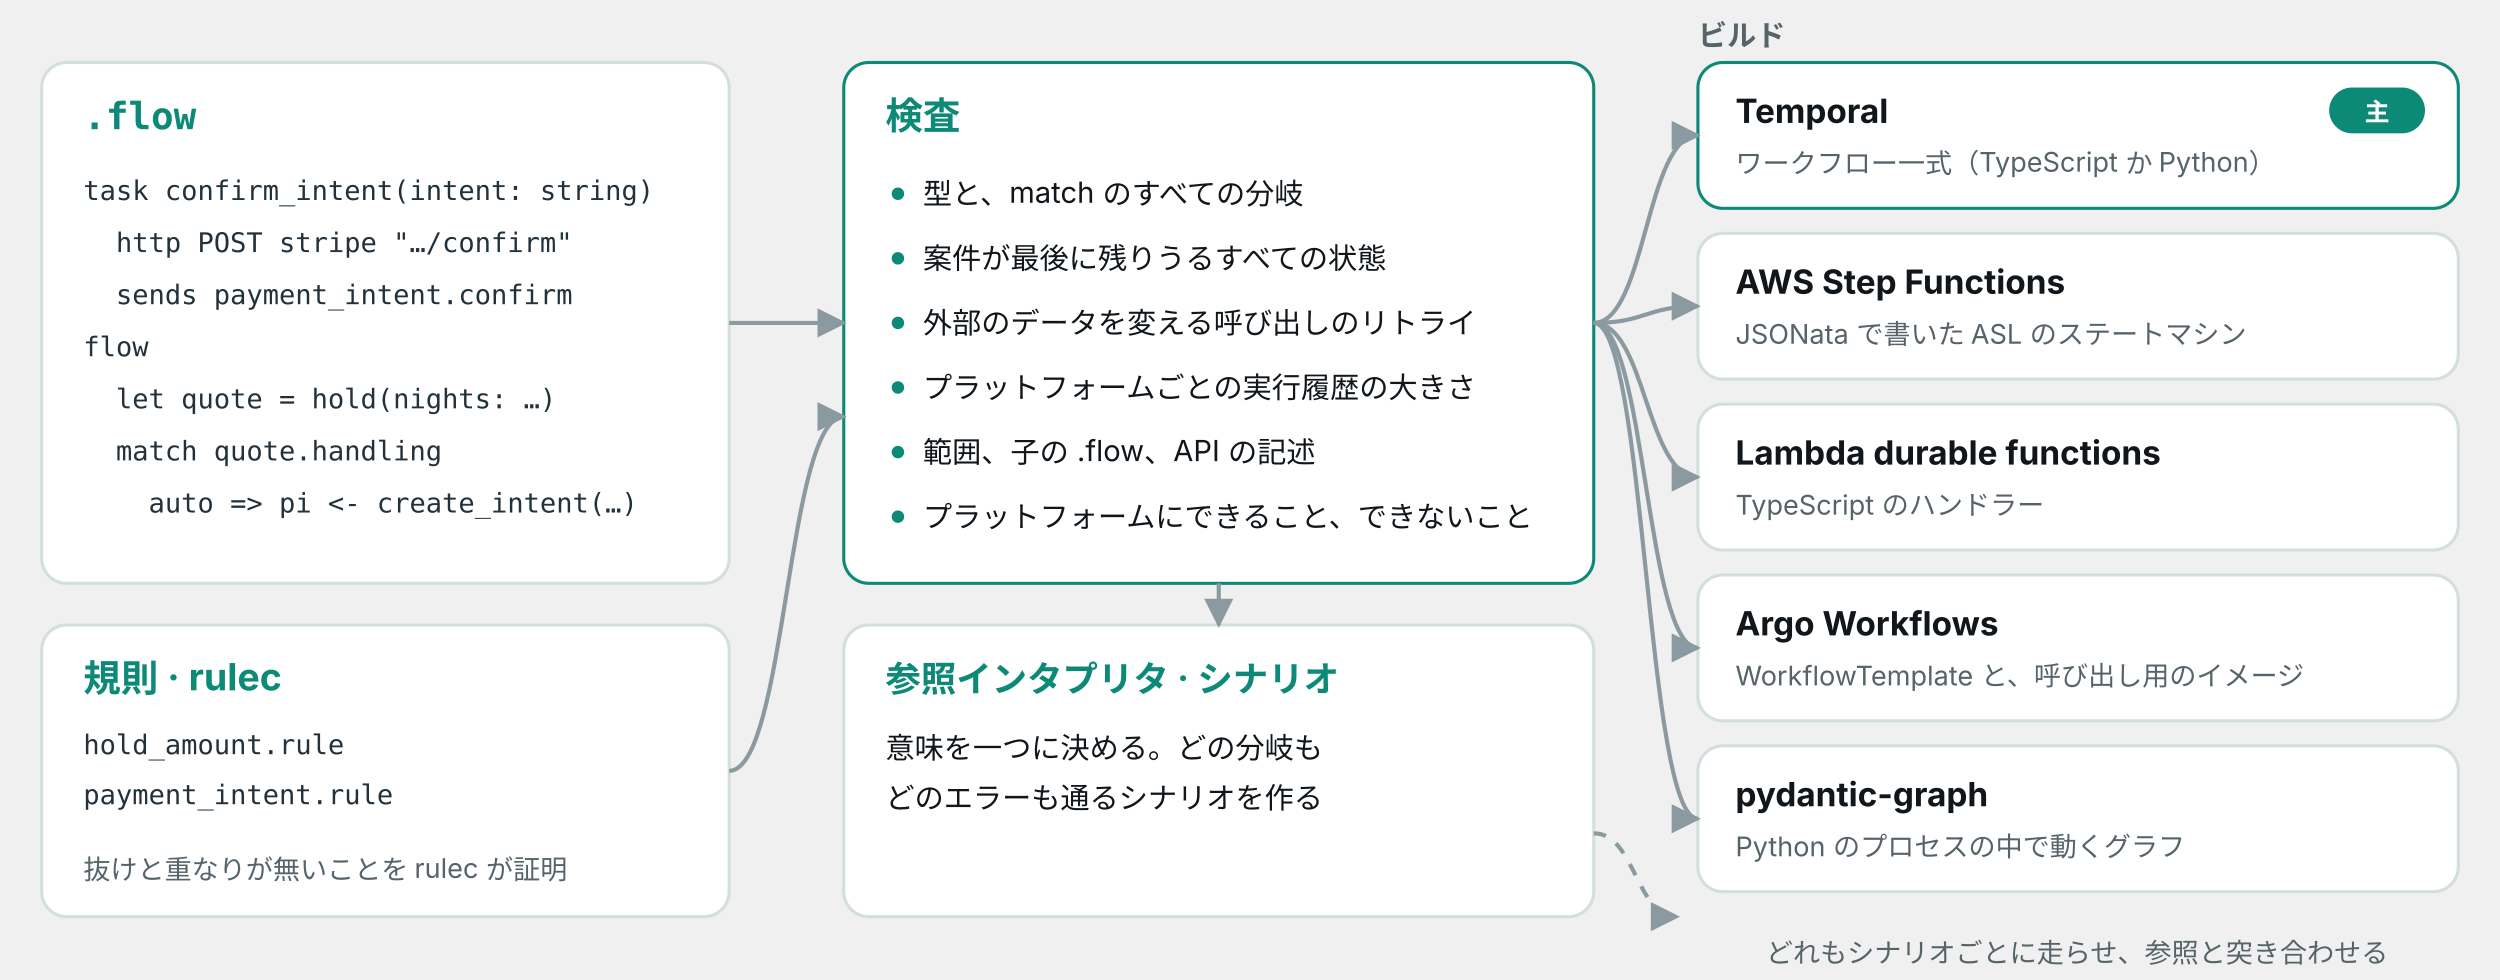
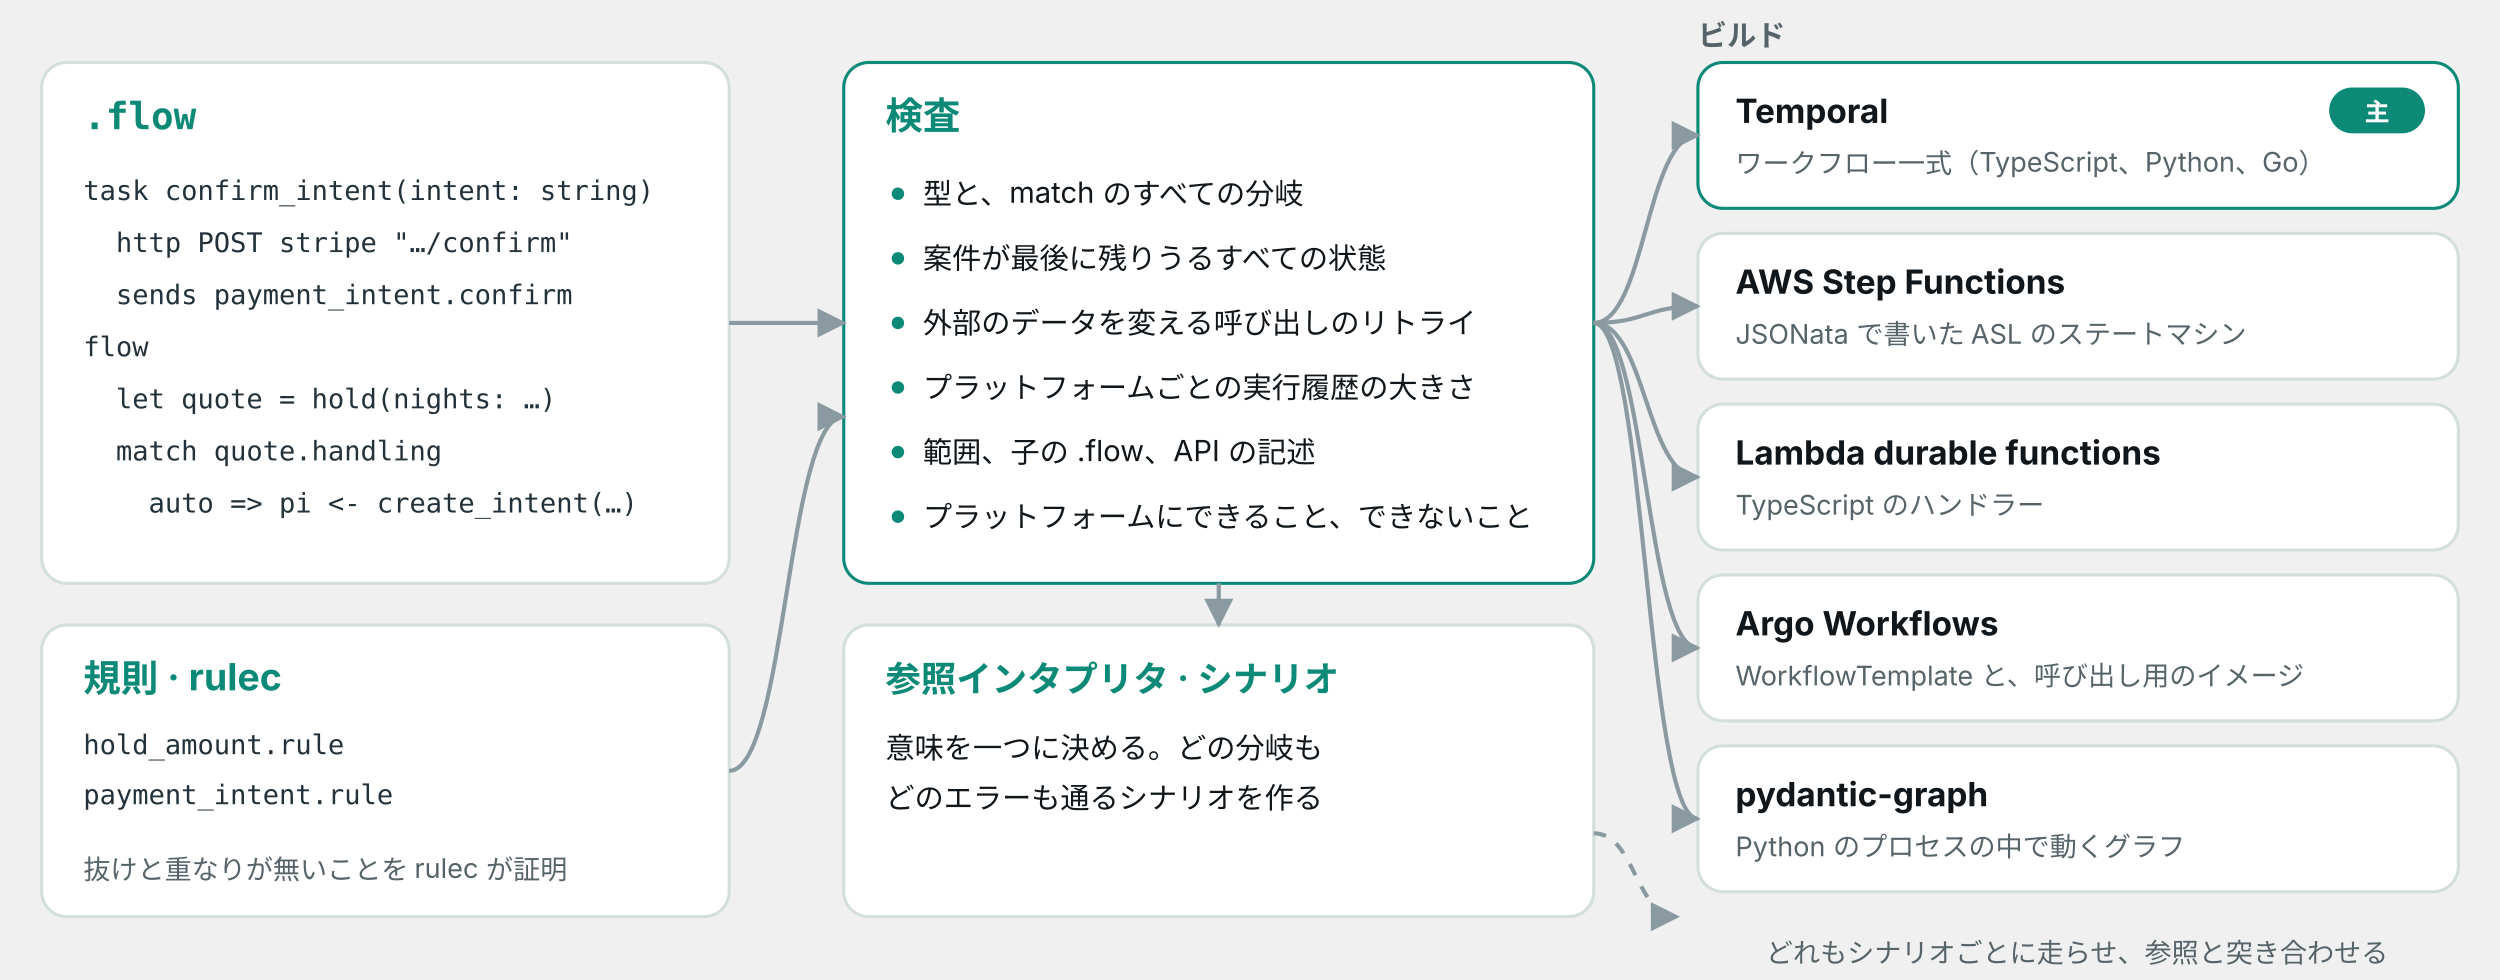
<svg xmlns="http://www.w3.org/2000/svg" viewBox="0 0 1200 470" width="1200" height="470" role="img">
  <defs>
    <marker id="head" viewBox="0 0 10 10" refX="9" refY="5" markerWidth="7" markerHeight="7" orient="auto">
      <path d="M0 0L10 5L0 10z" fill="#8a9aa0" />
    </marker>
  </defs>
  <rect x="20" y="30" width="330" height="250" rx="12" fill="#ffffff" stroke="#d3dfdc" stroke-width="1.5" />
  <text x="40" y="62" font-family="'M PLUS 1 Code', Menlo, Consolas, monospace" font-size="18" font-weight="700" fill="#0d8a77" text-anchor="start" xml:space="preserve">.flow</text>
  <text x="40" y="96" font-family="'M PLUS 1 Code', Menlo, Consolas, monospace" font-size="13" font-weight="400" fill="#22313a" text-anchor="start" xml:space="preserve">task confirm_intent(intent: string)</text>
  <text x="40" y="121" font-family="'M PLUS 1 Code', Menlo, Consolas, monospace" font-size="13" font-weight="400" fill="#22313a" text-anchor="start" xml:space="preserve">  http POST stripe "…/confirm"</text>
  <text x="40" y="146" font-family="'M PLUS 1 Code', Menlo, Consolas, monospace" font-size="13" font-weight="400" fill="#22313a" text-anchor="start" xml:space="preserve">  sends payment_intent.confirm</text>
  <text x="40" y="171" font-family="'M PLUS 1 Code', Menlo, Consolas, monospace" font-size="13" font-weight="400" fill="#22313a" text-anchor="start" xml:space="preserve">flow</text>
  <text x="40" y="196" font-family="'M PLUS 1 Code', Menlo, Consolas, monospace" font-size="13" font-weight="400" fill="#22313a" text-anchor="start" xml:space="preserve">  let quote = hold(nights: …)</text>
  <text x="40" y="221" font-family="'M PLUS 1 Code', Menlo, Consolas, monospace" font-size="13" font-weight="400" fill="#22313a" text-anchor="start" xml:space="preserve">  match quote.handling</text>
  <text x="40" y="246" font-family="'M PLUS 1 Code', Menlo, Consolas, monospace" font-size="13" font-weight="400" fill="#22313a" text-anchor="start" xml:space="preserve">    auto =&gt; pi &lt;- create_intent(…)</text>
  <rect x="20" y="300" width="330" height="140" rx="12" fill="#ffffff" stroke="#d3dfdc" stroke-width="1.5" />
  <text x="40" y="332" font-family="Inter, 'Hiragino Sans', 'Noto Sans JP', 'Segoe UI', system-ui, sans-serif" font-size="18" font-weight="700" fill="#0d8a77" text-anchor="start" xml:space="preserve">規則 · rulec</text>
  <text x="40" y="362" font-family="'M PLUS 1 Code', Menlo, Consolas, monospace" font-size="13" font-weight="400" fill="#22313a" text-anchor="start" xml:space="preserve">hold_amount.rule</text>
  <text x="40" y="386" font-family="'M PLUS 1 Code', Menlo, Consolas, monospace" font-size="13" font-weight="400" fill="#22313a" text-anchor="start" xml:space="preserve">payment_intent.rule</text>
  <text x="40" y="422" font-family="Inter, 'Hiragino Sans', 'Noto Sans JP', 'Segoe UI', system-ui, sans-serif" font-size="13" font-weight="400" fill="#56646a" text-anchor="start" xml:space="preserve">抜けと重なりが無いことを rulec が証明</text>
  <rect x="405" y="30" width="360" height="250" rx="12" fill="#ffffff" stroke="#0d8a77" stroke-width="1.5" />
  <text x="425" y="62" font-family="Inter, 'Hiragino Sans', 'Noto Sans JP', 'Segoe UI', system-ui, sans-serif" font-size="18" font-weight="700" fill="#0d8a77" text-anchor="start" xml:space="preserve">検査</text>
  <circle cx="431" cy="93" r="3" fill="#0d8a77" />
  <text x="443" y="98" font-family="Inter, 'Hiragino Sans', 'Noto Sans JP', 'Segoe UI', system-ui, sans-serif" font-size="14" font-weight="400" fill="#10161a" text-anchor="start" xml:space="preserve">型と、match のすべての分岐</text>
  <circle cx="431" cy="124" r="3" fill="#0d8a77" />
  <text x="443" y="129" font-family="Inter, 'Hiragino Sans', 'Noto Sans JP', 'Segoe UI', system-ui, sans-serif" font-size="14" font-weight="400" fill="#10161a" text-anchor="start" xml:space="preserve">案件が最後に残りうるすべての状態</text>
  <circle cx="431" cy="155" r="3" fill="#0d8a77" />
  <text x="443" y="160" font-family="Inter, 'Hiragino Sans', 'Noto Sans JP', 'Segoe UI', system-ui, sans-serif" font-size="14" font-weight="400" fill="#10161a" text-anchor="start" xml:space="preserve">外部のデータを変える呼び出しのリトライ</text>
  <circle cx="431" cy="186" r="3" fill="#0d8a77" />
  <text x="443" y="191" font-family="Inter, 'Hiragino Sans', 'Noto Sans JP', 'Segoe UI', system-ui, sans-serif" font-size="14" font-weight="400" fill="#10161a" text-anchor="start" xml:space="preserve">プラットフォームごとの実行履歴の大きさ</text>
  <circle cx="431" cy="217" r="3" fill="#0d8a77" />
  <text x="443" y="222" font-family="Inter, 'Hiragino Sans', 'Noto Sans JP', 'Segoe UI', system-ui, sans-serif" font-size="14" font-weight="400" fill="#10161a" text-anchor="start" xml:space="preserve">範囲、子の .flow、API の記述</text>
  <circle cx="431" cy="248" r="3" fill="#0d8a77" />
  <text x="443" y="253" font-family="Inter, 'Hiragino Sans', 'Noto Sans JP', 'Segoe UI', system-ui, sans-serif" font-size="14" font-weight="400" fill="#10161a" text-anchor="start" xml:space="preserve">プラットフォームにできること、できないこと</text>
  <rect x="405" y="300" width="360" height="140" rx="12" fill="#ffffff" stroke="#d3dfdc" stroke-width="1.5" />
  <text x="425" y="332" font-family="Inter, 'Hiragino Sans', 'Noto Sans JP', 'Segoe UI', system-ui, sans-serif" font-size="17" font-weight="700" fill="#0d8a77" text-anchor="start" xml:space="preserve">参照インタプリタ · シナリオ</text>
  <text x="425" y="364" font-family="Inter, 'Hiragino Sans', 'Noto Sans JP', 'Segoe UI', system-ui, sans-serif" font-size="14" font-weight="400" fill="#10161a" text-anchor="start" xml:space="preserve">意味を一つに決める。どの分岐も</text>
  <text x="425" y="388" font-family="Inter, 'Hiragino Sans', 'Noto Sans JP', 'Segoe UI', system-ui, sans-serif" font-size="14" font-weight="400" fill="#10161a" text-anchor="start" xml:space="preserve">どのエラーも通るシナリオを作る</text>
  <path d="M350 155 C377.5 155, 377.5 155, 405 155" fill="none" stroke="#8a9aa0" stroke-width="2" marker-end="url(#head)" />
  <path d="M350 370 C377.5 370, 377.5 200, 405 200" fill="none" stroke="#8a9aa0" stroke-width="2" marker-end="url(#head)" />
  <path d="M585 280 C585.0 280, 585.0 300, 585 300" fill="none" stroke="#8a9aa0" stroke-width="2" marker-end="url(#head)" />
  <text x="815" y="22" font-family="Inter, 'Hiragino Sans', 'Noto Sans JP', 'Segoe UI', system-ui, sans-serif" font-size="14" font-weight="600" fill="#56646a" text-anchor="start" xml:space="preserve">ビルド</text>
  <rect x="815" y="30" width="365" height="70" rx="12" fill="#ffffff" stroke="#0d8a77" stroke-width="1.5" />
  <text x="833" y="59" font-family="Inter, 'Hiragino Sans', 'Noto Sans JP', 'Segoe UI', system-ui, sans-serif" font-size="16" font-weight="700" fill="#10161a" text-anchor="start" xml:space="preserve">Temporal</text>
  <rect x="1118" y="42" width="46" height="22" rx="11" fill="#0d8a77" />
  <text x="1141" y="58" font-family="Inter, 'Hiragino Sans', 'Noto Sans JP', 'Segoe UI', system-ui, sans-serif" font-size="12" font-weight="700" fill="#ffffff" text-anchor="middle" xml:space="preserve">主</text>
-   <text x="833" y="83" font-family="Inter, 'Hiragino Sans', 'Noto Sans JP', 'Segoe UI', system-ui, sans-serif" font-size="13" font-weight="400" fill="#56646a" text-anchor="start" xml:space="preserve">ワークフロー一式（TypeScript か Python）</text>
+   <text x="833" y="83" font-family="Inter, 'Hiragino Sans', 'Noto Sans JP', 'Segoe UI', system-ui, sans-serif" font-size="13" font-weight="400" fill="#56646a" text-anchor="start" xml:space="preserve">ワークフロー一式（TypeScript、Python、Go）</text>
  <rect x="815" y="112" width="365" height="70" rx="12" fill="#ffffff" stroke="#d3dfdc" stroke-width="1.5" />
  <text x="833" y="141" font-family="Inter, 'Hiragino Sans', 'Noto Sans JP', 'Segoe UI', system-ui, sans-serif" font-size="16" font-weight="700" fill="#10161a" text-anchor="start" xml:space="preserve">AWS Step Functions</text>
  <text x="833" y="165" font-family="Inter, 'Hiragino Sans', 'Noto Sans JP', 'Segoe UI', system-ui, sans-serif" font-size="13" font-weight="400" fill="#56646a" text-anchor="start" xml:space="preserve">JSONata で書いた ASL のステートマシン</text>
  <rect x="815" y="194" width="365" height="70" rx="12" fill="#ffffff" stroke="#d3dfdc" stroke-width="1.5" />
  <text x="833" y="223" font-family="Inter, 'Hiragino Sans', 'Noto Sans JP', 'Segoe UI', system-ui, sans-serif" font-size="16" font-weight="700" fill="#10161a" text-anchor="start" xml:space="preserve">Lambda durable functions</text>
  <text x="833" y="247" font-family="Inter, 'Hiragino Sans', 'Noto Sans JP', 'Segoe UI', system-ui, sans-serif" font-size="13" font-weight="400" fill="#56646a" text-anchor="start" xml:space="preserve">TypeScript のハンドラー</text>
  <rect x="815" y="276" width="365" height="70" rx="12" fill="#ffffff" stroke="#d3dfdc" stroke-width="1.5" />
  <text x="833" y="305" font-family="Inter, 'Hiragino Sans', 'Noto Sans JP', 'Segoe UI', system-ui, sans-serif" font-size="16" font-weight="700" fill="#10161a" text-anchor="start" xml:space="preserve">Argo Workflows</text>
  <text x="833" y="329" font-family="Inter, 'Hiragino Sans', 'Noto Sans JP', 'Segoe UI', system-ui, sans-serif" font-size="13" font-weight="400" fill="#56646a" text-anchor="start" xml:space="preserve">WorkflowTemplate と、呼び出し用のイメージ</text>
  <rect x="815" y="358" width="365" height="70" rx="12" fill="#ffffff" stroke="#d3dfdc" stroke-width="1.5" />
  <text x="833" y="387" font-family="Inter, 'Hiragino Sans', 'Noto Sans JP', 'Segoe UI', system-ui, sans-serif" font-size="16" font-weight="700" fill="#10161a" text-anchor="start" xml:space="preserve">pydantic-graph</text>
  <text x="833" y="411" font-family="Inter, 'Hiragino Sans', 'Noto Sans JP', 'Segoe UI', system-ui, sans-serif" font-size="13" font-weight="400" fill="#56646a" text-anchor="start" xml:space="preserve">Python のプロセスの中で動くグラフ</text>
  <path d="M765 155 C790.0 155, 790.0 65, 815 65" fill="none" stroke="#8a9aa0" stroke-width="2" marker-end="url(#head)" />
  <path d="M765 155 C790.0 155, 790.0 147, 815 147" fill="none" stroke="#8a9aa0" stroke-width="2" marker-end="url(#head)" />
  <path d="M765 155 C790.0 155, 790.0 229, 815 229" fill="none" stroke="#8a9aa0" stroke-width="2" marker-end="url(#head)" />
  <path d="M765 155 C790.0 155, 790.0 311, 815 311" fill="none" stroke="#8a9aa0" stroke-width="2" marker-end="url(#head)" />
  <path d="M765 155 C790.0 155, 790.0 393, 815 393" fill="none" stroke="#8a9aa0" stroke-width="2" marker-end="url(#head)" />
  <path d="M765 400 C785.0 400, 785.0 440, 805 440" fill="none" stroke="#8a9aa0" stroke-width="2" stroke-dasharray="6 6" marker-end="url(#head)" />
  <text x="997" y="462" font-family="Inter, 'Hiragino Sans', 'Noto Sans JP', 'Segoe UI', system-ui, sans-serif" font-size="13" font-weight="400" fill="#56646a" text-anchor="middle" xml:space="preserve">どれもシナリオごとに走らせ、参照と突き合わせる</text>
</svg>
